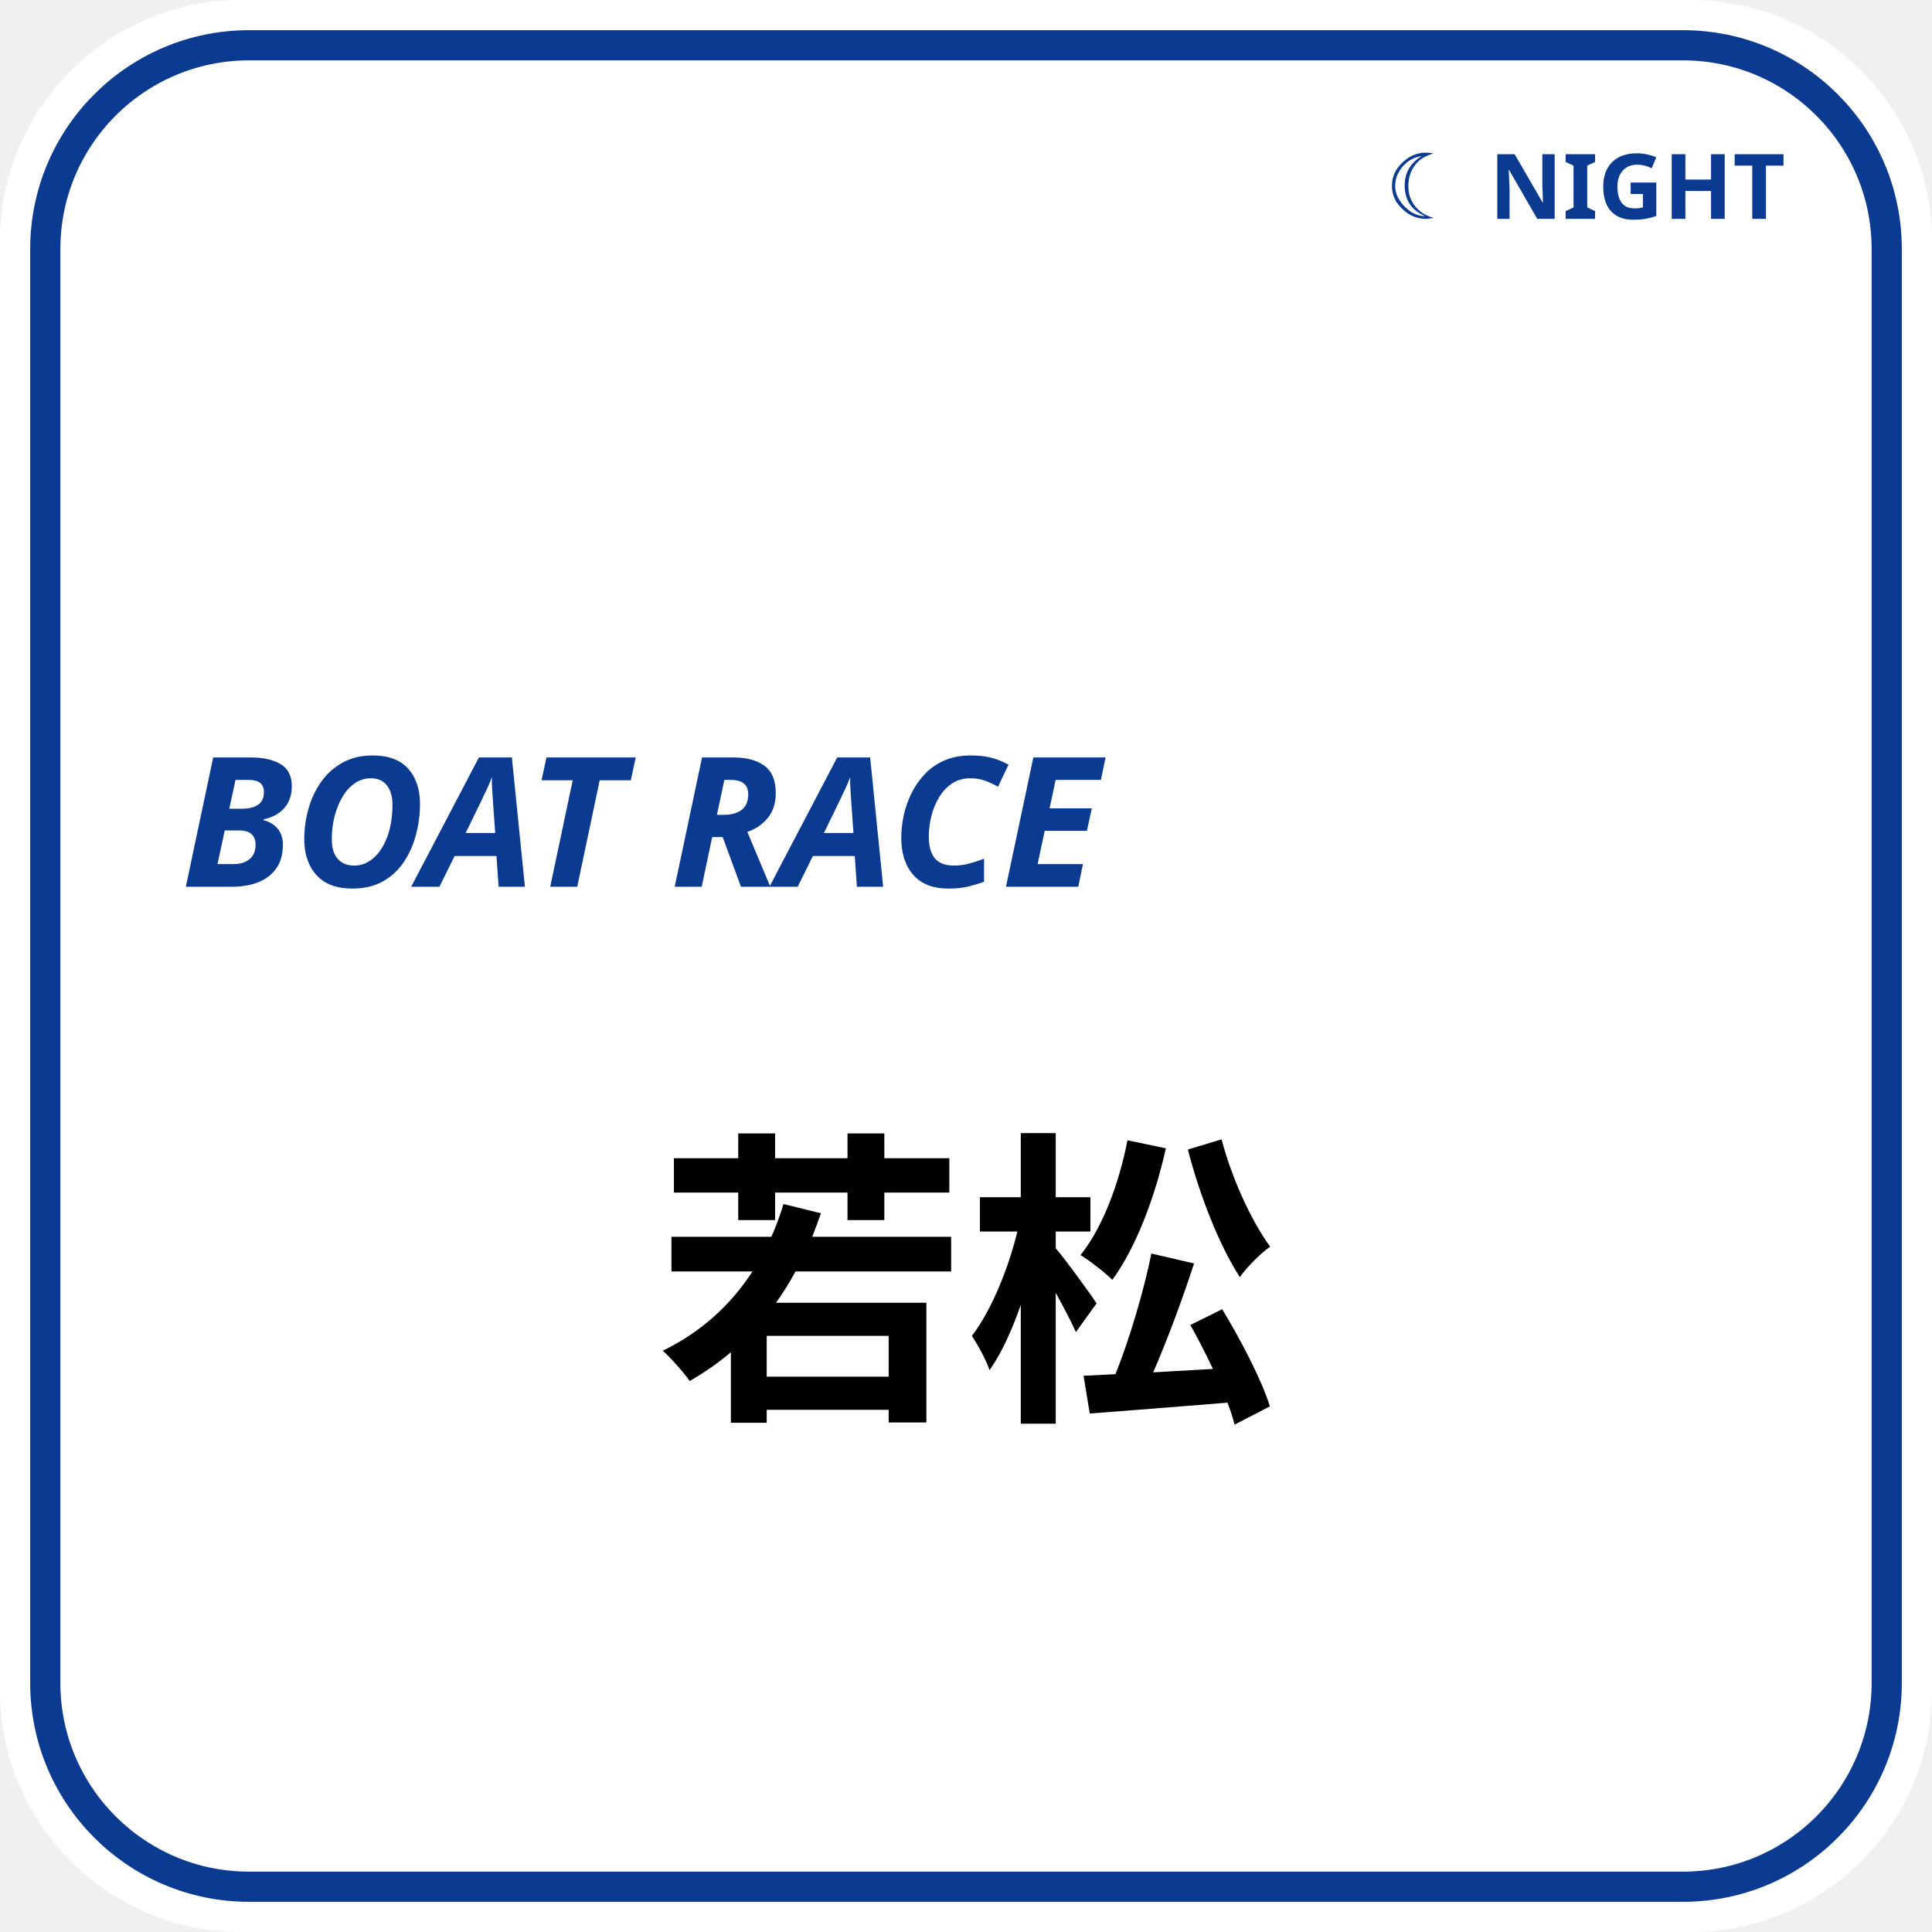
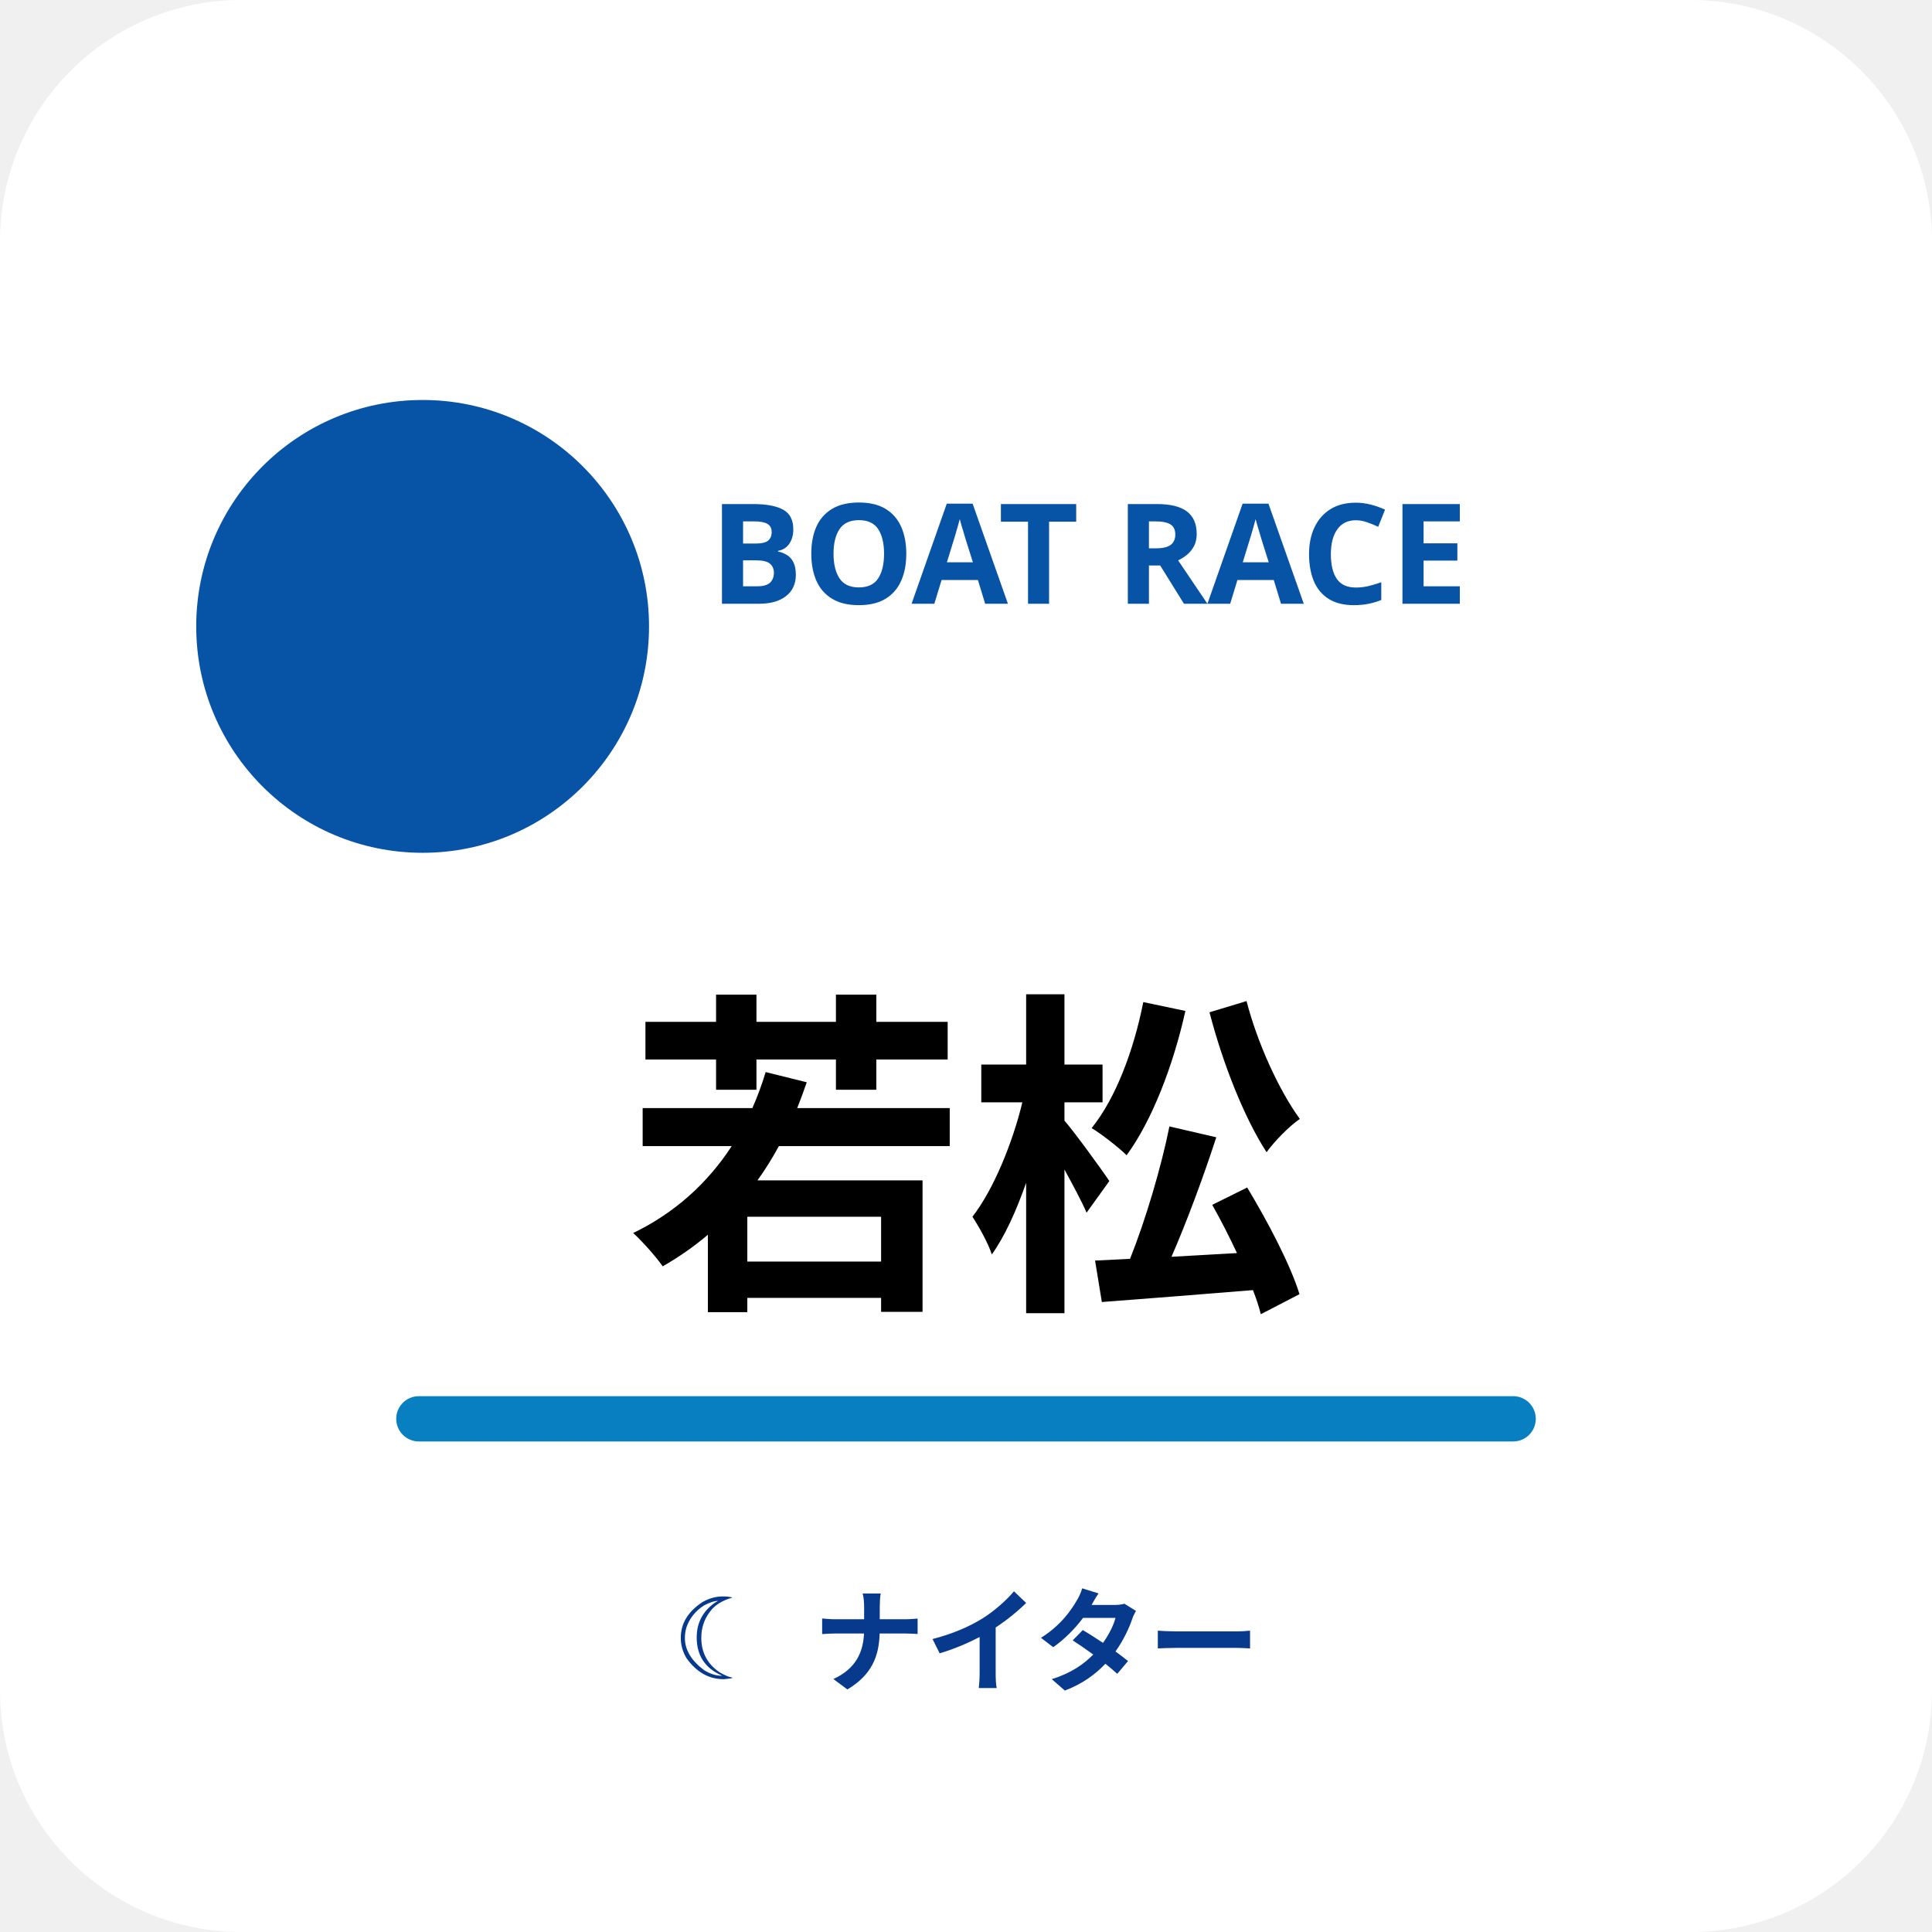
<svg xmlns="http://www.w3.org/2000/svg" viewBox="0 0 512 512">
  <rect width="512" height="512" rx="64" fill="white" />
-   <rect x="12" y="12" width="488" height="488" rx="54" fill="none" stroke="#0b3b91" stroke-width="8" />
-   <text x="420" y="58" text-anchor="middle" font-family="sans-serif" font-size="24" font-weight="700" fill="#0b3b91">☾ NIGHT</text>
-   <text x="48" y="235" font-family="sans-serif" font-size="48" font-weight="800" font-style="italic" fill="#0b3b91">BOAT RACE</text>
-   <text x="256" y="370" text-anchor="middle" font-family="sans-serif" font-size="82" font-weight="800">若松</text>
+   <g fill="#0753a6">
+     <circle cx="112" cy="166" r="60" />
+     <text x="188" y="160" font-family="sans-serif" font-size="37" font-weight="900">BOAT RACE</text>
+   </g>
+   <text x="256" y="340" text-anchor="middle" font-family="sans-serif" font-size="90" font-weight="900">若松</text>
+   <rect x="105" y="370" width="302" height="12" rx="6" fill="#087fc1" />
+   <text x="256" y="445" text-anchor="middle" font-family="sans-serif" font-size="30" font-weight="800" fill="#07398c">☾ ナイター</text>
</svg>
